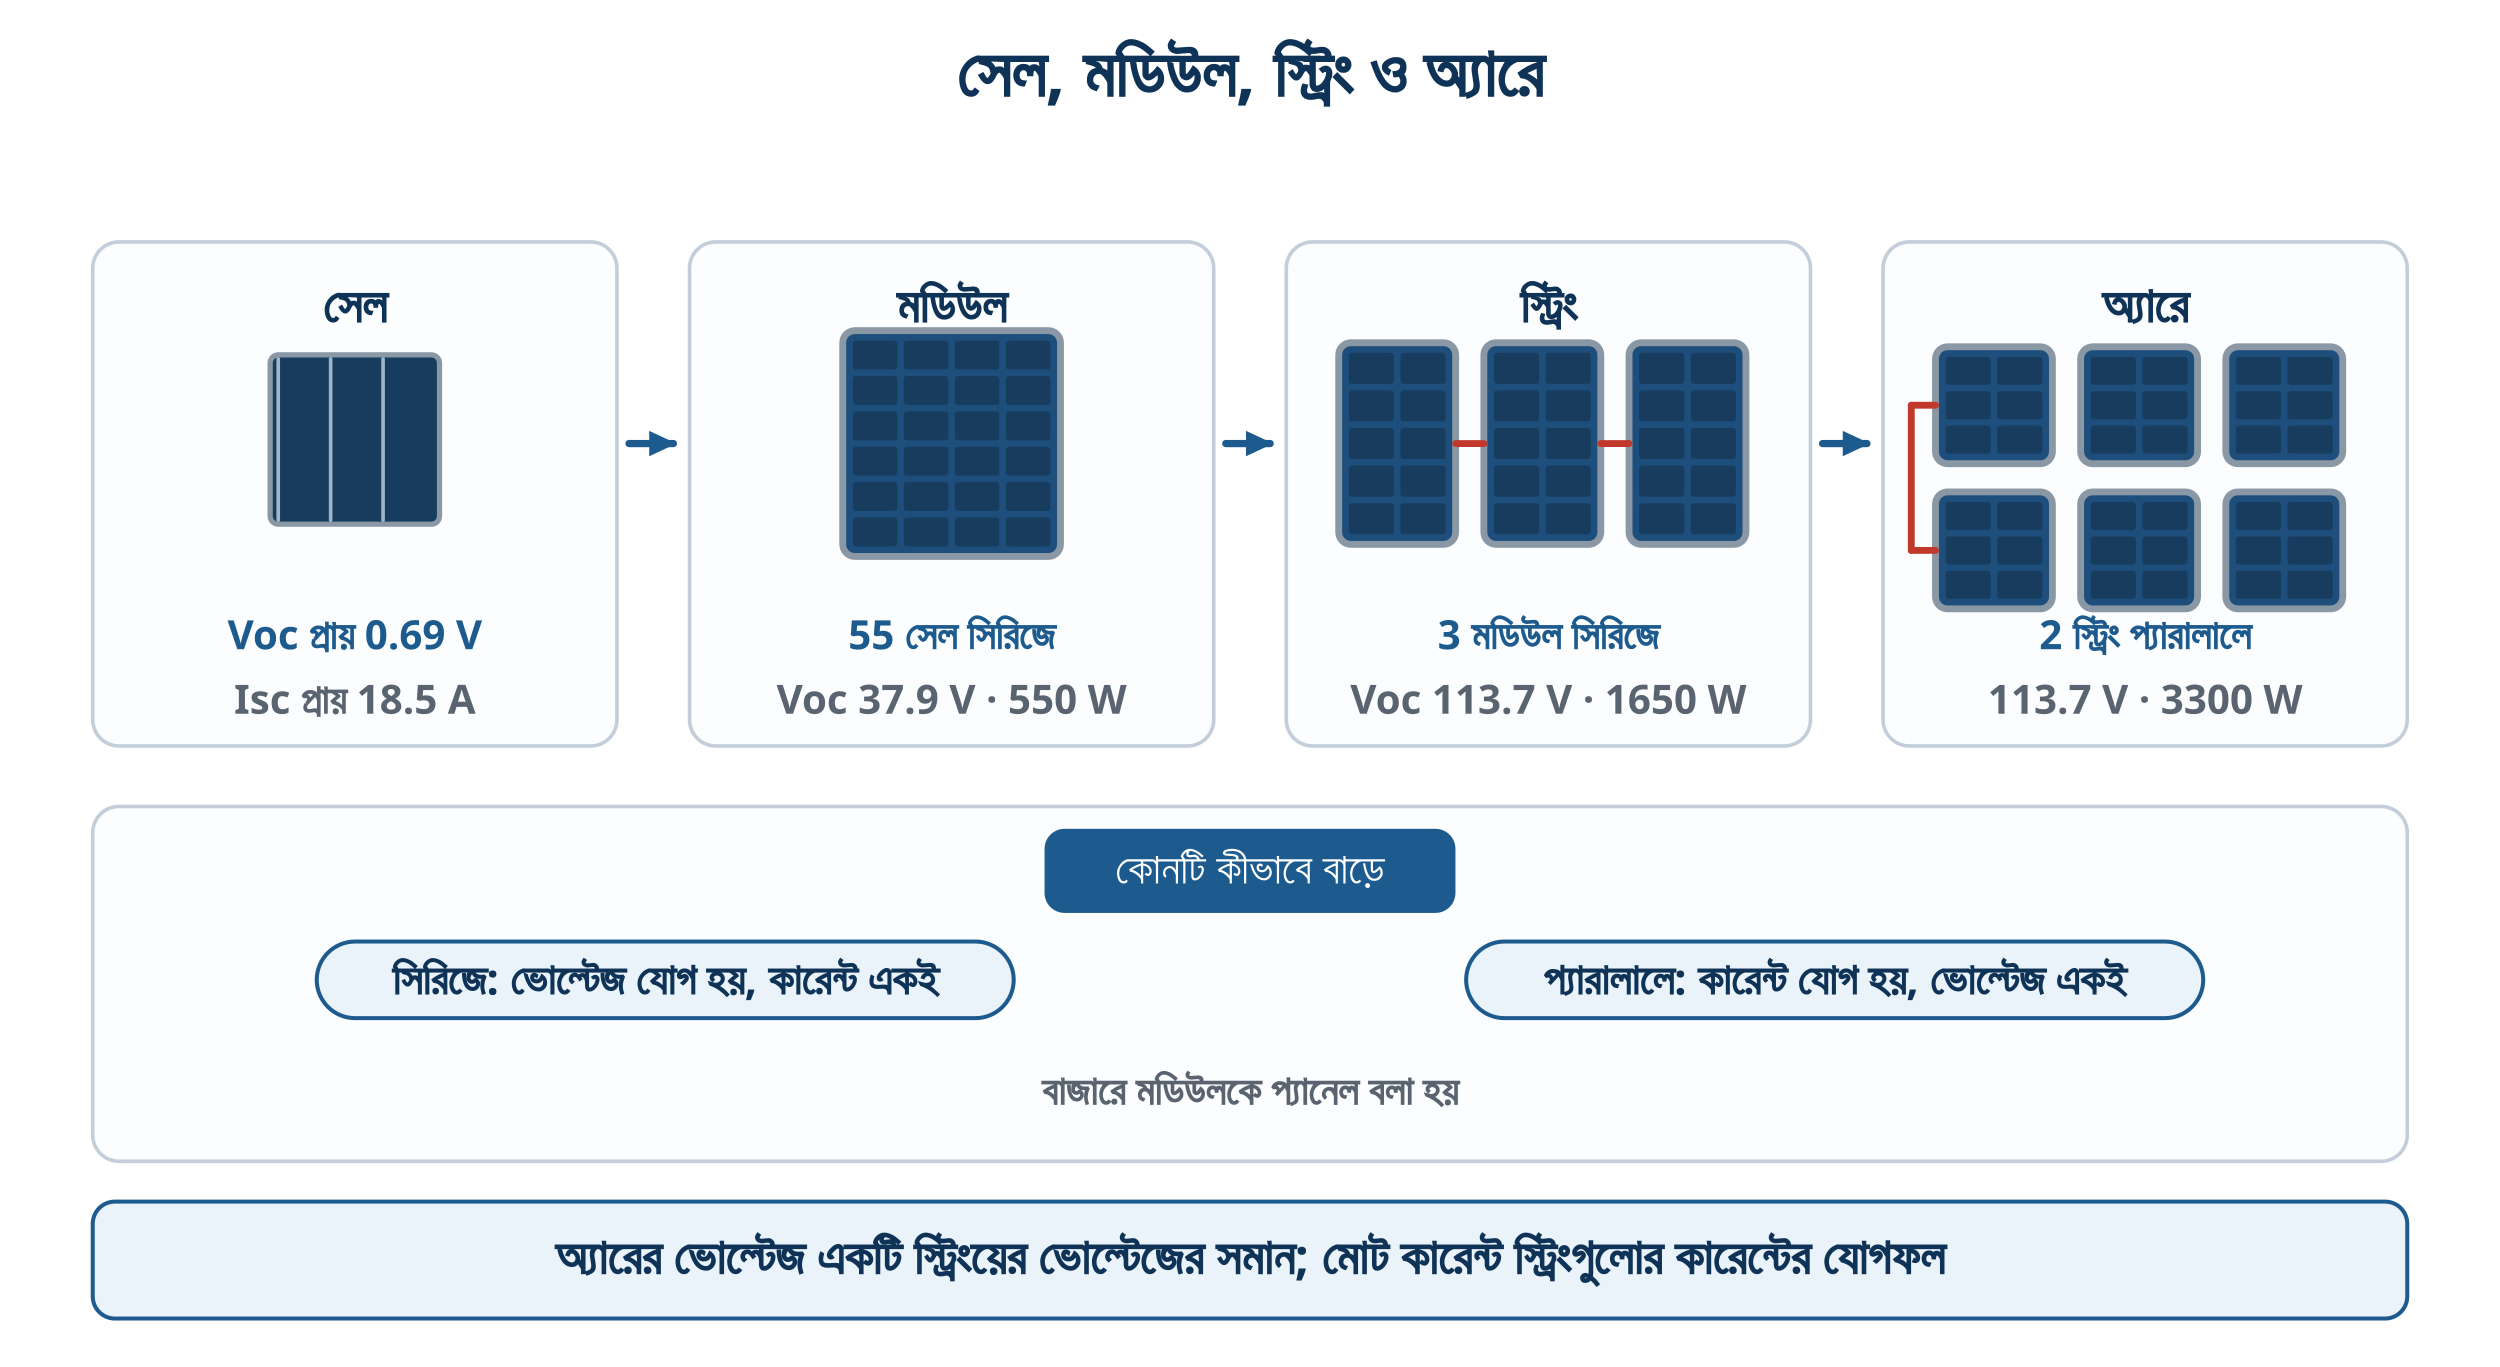
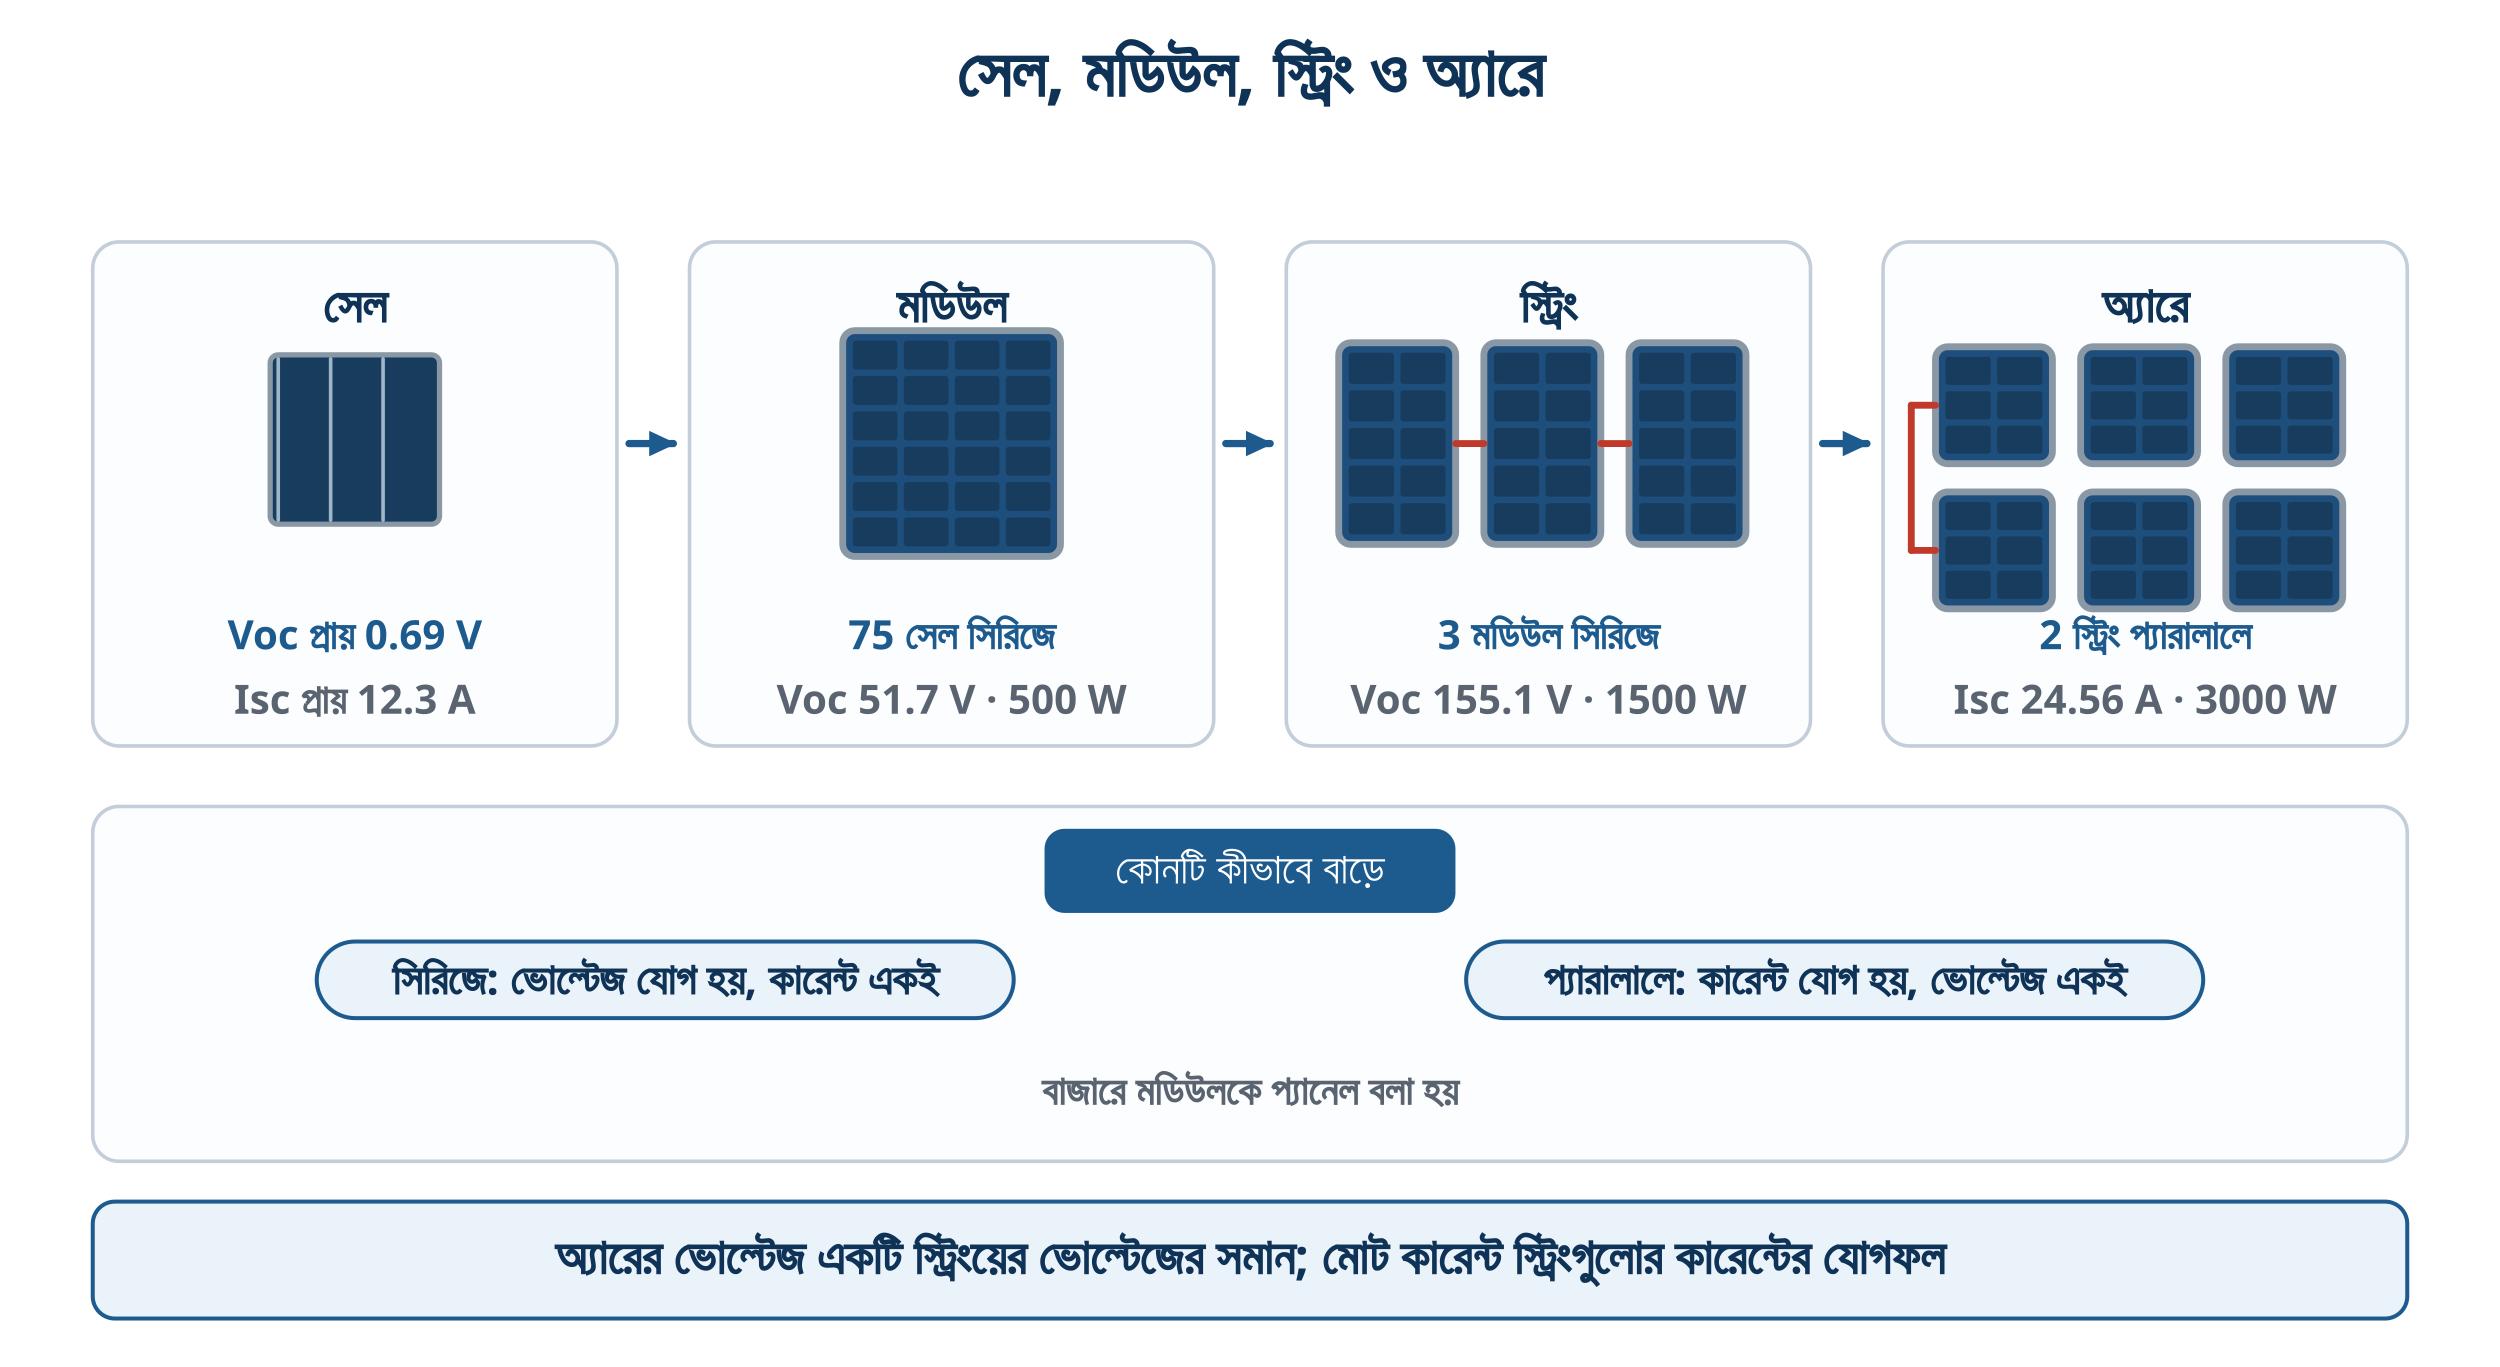
<svg xmlns="http://www.w3.org/2000/svg" width="1240" height="678" viewBox="0 0 1240 678">
  <defs>
    <marker id="arH" viewBox="0 0 10 10" refX="8.5" refY="5" markerUnits="userSpaceOnUse" markerWidth="15" markerHeight="15" orient="auto-start-reverse">
      <path d="M 0.5 0.8 L 9.5 5 L 0.5 9.2 z" fill="#1D5B8F" />
    </marker>
  </defs>
  <rect width="1240" height="678" fill="#FFFFFF" />
  <text x="620.0" y="48.0" font-family="Kalpurush" font-size="34" font-weight="700" fill="#0F3357" text-anchor="middle">সেল, মডিউল, স্ট্রিং ও অ্যারে</text>
  <rect x="46.0" y="120.0" width="260.0" height="250.0" rx="13" fill="#FCFDFE" stroke="#C3CEDA" stroke-width="1.8" />
  <rect x="342.0" y="120.0" width="260.0" height="250.0" rx="13" fill="#FCFDFE" stroke="#C3CEDA" stroke-width="1.8" />
  <rect x="638.0" y="120.0" width="260.0" height="250.0" rx="13" fill="#FCFDFE" stroke="#C3CEDA" stroke-width="1.8" />
  <rect x="934.0" y="120.0" width="260.0" height="250.0" rx="13" fill="#FCFDFE" stroke="#C3CEDA" stroke-width="1.8" />
  <rect x="134.0" y="176.0" width="84.0" height="84.0" rx="4" fill="#173C5E" stroke="#8A98A5" stroke-width="2.6" />
  <path d="M 138 178 L 138 258" fill="none" stroke="#9FB6C8" stroke-width="1.8" stroke-linecap="round" stroke-linejoin="round" />
  <path d="M 164 178 L 164 258" fill="none" stroke="#9FB6C8" stroke-width="1.8" stroke-linecap="round" stroke-linejoin="round" />
  <path d="M 190 178 L 190 258" fill="none" stroke="#9FB6C8" stroke-width="1.8" stroke-linecap="round" stroke-linejoin="round" />
  <rect x="418.0" y="164.0" width="108.0" height="112.0" rx="6" fill="#1D4E7C" stroke="#8A98A5" stroke-width="3.4" />
  <rect x="423.0" y="169.0" width="22.1" height="14.3" rx="1.5" fill="#173C5E" stroke="none" stroke-width="0" />
  <rect x="448.3" y="169.0" width="22.1" height="14.3" rx="1.5" fill="#173C5E" stroke="none" stroke-width="0" />
  <rect x="473.6" y="169.0" width="22.1" height="14.3" rx="1.5" fill="#173C5E" stroke="none" stroke-width="0" />
  <rect x="498.9" y="169.0" width="22.1" height="14.3" rx="1.5" fill="#173C5E" stroke="none" stroke-width="0" />
  <rect x="423.0" y="186.5" width="22.1" height="14.3" rx="1.5" fill="#173C5E" stroke="none" stroke-width="0" />
  <rect x="448.3" y="186.5" width="22.1" height="14.3" rx="1.5" fill="#173C5E" stroke="none" stroke-width="0" />
  <rect x="473.6" y="186.5" width="22.1" height="14.3" rx="1.5" fill="#173C5E" stroke="none" stroke-width="0" />
  <rect x="498.9" y="186.5" width="22.1" height="14.3" rx="1.5" fill="#173C5E" stroke="none" stroke-width="0" />
  <rect x="423.0" y="204.1" width="22.1" height="14.3" rx="1.5" fill="#173C5E" stroke="none" stroke-width="0" />
  <rect x="448.3" y="204.1" width="22.1" height="14.3" rx="1.5" fill="#173C5E" stroke="none" stroke-width="0" />
  <rect x="473.6" y="204.1" width="22.1" height="14.3" rx="1.5" fill="#173C5E" stroke="none" stroke-width="0" />
  <rect x="498.9" y="204.1" width="22.1" height="14.3" rx="1.5" fill="#173C5E" stroke="none" stroke-width="0" />
  <rect x="423.0" y="221.6" width="22.1" height="14.3" rx="1.5" fill="#173C5E" stroke="none" stroke-width="0" />
  <rect x="448.3" y="221.6" width="22.1" height="14.3" rx="1.5" fill="#173C5E" stroke="none" stroke-width="0" />
  <rect x="473.6" y="221.6" width="22.1" height="14.3" rx="1.5" fill="#173C5E" stroke="none" stroke-width="0" />
  <rect x="498.9" y="221.6" width="22.1" height="14.3" rx="1.5" fill="#173C5E" stroke="none" stroke-width="0" />
  <rect x="423.0" y="239.1" width="22.1" height="14.3" rx="1.5" fill="#173C5E" stroke="none" stroke-width="0" />
  <rect x="448.3" y="239.1" width="22.1" height="14.3" rx="1.5" fill="#173C5E" stroke="none" stroke-width="0" />
  <rect x="473.6" y="239.1" width="22.1" height="14.3" rx="1.5" fill="#173C5E" stroke="none" stroke-width="0" />
  <rect x="498.9" y="239.1" width="22.1" height="14.3" rx="1.5" fill="#173C5E" stroke="none" stroke-width="0" />
  <rect x="423.0" y="256.7" width="22.1" height="14.3" rx="1.5" fill="#173C5E" stroke="none" stroke-width="0" />
  <rect x="448.3" y="256.7" width="22.1" height="14.3" rx="1.5" fill="#173C5E" stroke="none" stroke-width="0" />
  <rect x="473.6" y="256.7" width="22.1" height="14.3" rx="1.5" fill="#173C5E" stroke="none" stroke-width="0" />
  <rect x="498.9" y="256.7" width="22.1" height="14.3" rx="1.5" fill="#173C5E" stroke="none" stroke-width="0" />
  <rect x="664.0" y="170.0" width="58.0" height="100.0" rx="6" fill="#1D4E7C" stroke="#8A98A5" stroke-width="3.4" />
  <rect x="669.0" y="175.0" width="22.4" height="15.4" rx="1.5" fill="#173C5E" stroke="none" stroke-width="0" />
  <rect x="694.6" y="175.0" width="22.4" height="15.4" rx="1.5" fill="#173C5E" stroke="none" stroke-width="0" />
  <rect x="669.0" y="193.6" width="22.4" height="15.4" rx="1.5" fill="#173C5E" stroke="none" stroke-width="0" />
  <rect x="694.6" y="193.6" width="22.4" height="15.4" rx="1.5" fill="#173C5E" stroke="none" stroke-width="0" />
  <rect x="669.0" y="212.3" width="22.4" height="15.4" rx="1.5" fill="#173C5E" stroke="none" stroke-width="0" />
  <rect x="694.6" y="212.3" width="22.4" height="15.4" rx="1.5" fill="#173C5E" stroke="none" stroke-width="0" />
  <rect x="669.0" y="230.9" width="22.4" height="15.4" rx="1.5" fill="#173C5E" stroke="none" stroke-width="0" />
  <rect x="694.6" y="230.9" width="22.4" height="15.4" rx="1.5" fill="#173C5E" stroke="none" stroke-width="0" />
  <rect x="669.0" y="249.6" width="22.4" height="15.4" rx="1.5" fill="#173C5E" stroke="none" stroke-width="0" />
  <rect x="694.6" y="249.6" width="22.4" height="15.4" rx="1.5" fill="#173C5E" stroke="none" stroke-width="0" />
  <rect x="736.0" y="170.0" width="58.0" height="100.0" rx="6" fill="#1D4E7C" stroke="#8A98A5" stroke-width="3.4" />
  <rect x="741.0" y="175.0" width="22.4" height="15.4" rx="1.5" fill="#173C5E" stroke="none" stroke-width="0" />
  <rect x="766.6" y="175.0" width="22.4" height="15.4" rx="1.5" fill="#173C5E" stroke="none" stroke-width="0" />
  <rect x="741.0" y="193.6" width="22.4" height="15.4" rx="1.5" fill="#173C5E" stroke="none" stroke-width="0" />
  <rect x="766.6" y="193.6" width="22.4" height="15.4" rx="1.5" fill="#173C5E" stroke="none" stroke-width="0" />
  <rect x="741.0" y="212.3" width="22.4" height="15.4" rx="1.5" fill="#173C5E" stroke="none" stroke-width="0" />
  <rect x="766.6" y="212.3" width="22.4" height="15.4" rx="1.5" fill="#173C5E" stroke="none" stroke-width="0" />
  <rect x="741.0" y="230.9" width="22.4" height="15.4" rx="1.5" fill="#173C5E" stroke="none" stroke-width="0" />
  <rect x="766.6" y="230.9" width="22.4" height="15.4" rx="1.5" fill="#173C5E" stroke="none" stroke-width="0" />
  <rect x="741.0" y="249.6" width="22.4" height="15.4" rx="1.5" fill="#173C5E" stroke="none" stroke-width="0" />
  <rect x="766.6" y="249.6" width="22.4" height="15.4" rx="1.5" fill="#173C5E" stroke="none" stroke-width="0" />
  <rect x="808.0" y="170.0" width="58.0" height="100.0" rx="6" fill="#1D4E7C" stroke="#8A98A5" stroke-width="3.4" />
  <rect x="813.0" y="175.0" width="22.4" height="15.4" rx="1.5" fill="#173C5E" stroke="none" stroke-width="0" />
  <rect x="838.6" y="175.0" width="22.4" height="15.4" rx="1.5" fill="#173C5E" stroke="none" stroke-width="0" />
  <rect x="813.0" y="193.6" width="22.4" height="15.4" rx="1.5" fill="#173C5E" stroke="none" stroke-width="0" />
  <rect x="838.6" y="193.6" width="22.4" height="15.4" rx="1.5" fill="#173C5E" stroke="none" stroke-width="0" />
  <rect x="813.0" y="212.3" width="22.4" height="15.4" rx="1.5" fill="#173C5E" stroke="none" stroke-width="0" />
  <rect x="838.6" y="212.3" width="22.4" height="15.4" rx="1.5" fill="#173C5E" stroke="none" stroke-width="0" />
  <rect x="813.0" y="230.9" width="22.4" height="15.4" rx="1.5" fill="#173C5E" stroke="none" stroke-width="0" />
  <rect x="838.6" y="230.9" width="22.4" height="15.4" rx="1.5" fill="#173C5E" stroke="none" stroke-width="0" />
  <rect x="813.0" y="249.6" width="22.4" height="15.4" rx="1.5" fill="#173C5E" stroke="none" stroke-width="0" />
  <rect x="838.6" y="249.6" width="22.4" height="15.4" rx="1.5" fill="#173C5E" stroke="none" stroke-width="0" />
  <path d="M 722 220 L 736 220" fill="none" stroke="#C0392B" stroke-width="3.4" stroke-linecap="round" stroke-linejoin="round" />
  <path d="M 794 220 L 808 220" fill="none" stroke="#C0392B" stroke-width="3.4" stroke-linecap="round" stroke-linejoin="round" />
  <rect x="960.0" y="172.0" width="58.0" height="58.0" rx="6" fill="#1D4E7C" stroke="#8A98A5" stroke-width="3.4" />
  <rect x="965.0" y="177.0" width="22.4" height="13.9" rx="1.5" fill="#173C5E" stroke="none" stroke-width="0" />
  <rect x="990.6" y="177.0" width="22.4" height="13.9" rx="1.5" fill="#173C5E" stroke="none" stroke-width="0" />
  <rect x="965.0" y="194.1" width="22.4" height="13.9" rx="1.5" fill="#173C5E" stroke="none" stroke-width="0" />
  <rect x="990.6" y="194.1" width="22.4" height="13.9" rx="1.5" fill="#173C5E" stroke="none" stroke-width="0" />
  <rect x="965.0" y="211.1" width="22.4" height="13.9" rx="1.5" fill="#173C5E" stroke="none" stroke-width="0" />
  <rect x="990.6" y="211.1" width="22.4" height="13.9" rx="1.5" fill="#173C5E" stroke="none" stroke-width="0" />
  <rect x="1032.0" y="172.0" width="58.0" height="58.0" rx="6" fill="#1D4E7C" stroke="#8A98A5" stroke-width="3.4" />
  <rect x="1037.0" y="177.0" width="22.4" height="13.9" rx="1.5" fill="#173C5E" stroke="none" stroke-width="0" />
  <rect x="1062.6" y="177.0" width="22.4" height="13.9" rx="1.5" fill="#173C5E" stroke="none" stroke-width="0" />
  <rect x="1037.0" y="194.1" width="22.4" height="13.9" rx="1.5" fill="#173C5E" stroke="none" stroke-width="0" />
  <rect x="1062.6" y="194.1" width="22.4" height="13.9" rx="1.5" fill="#173C5E" stroke="none" stroke-width="0" />
  <rect x="1037.0" y="211.1" width="22.4" height="13.9" rx="1.5" fill="#173C5E" stroke="none" stroke-width="0" />
  <rect x="1062.6" y="211.1" width="22.4" height="13.9" rx="1.5" fill="#173C5E" stroke="none" stroke-width="0" />
  <rect x="1104.0" y="172.0" width="58.0" height="58.0" rx="6" fill="#1D4E7C" stroke="#8A98A5" stroke-width="3.4" />
  <rect x="1109.0" y="177.0" width="22.4" height="13.9" rx="1.5" fill="#173C5E" stroke="none" stroke-width="0" />
  <rect x="1134.6" y="177.0" width="22.4" height="13.9" rx="1.5" fill="#173C5E" stroke="none" stroke-width="0" />
  <rect x="1109.0" y="194.1" width="22.4" height="13.9" rx="1.5" fill="#173C5E" stroke="none" stroke-width="0" />
  <rect x="1134.6" y="194.1" width="22.4" height="13.9" rx="1.5" fill="#173C5E" stroke="none" stroke-width="0" />
  <rect x="1109.0" y="211.1" width="22.4" height="13.9" rx="1.5" fill="#173C5E" stroke="none" stroke-width="0" />
  <rect x="1134.6" y="211.1" width="22.4" height="13.9" rx="1.5" fill="#173C5E" stroke="none" stroke-width="0" />
  <rect x="960.0" y="244.0" width="58.0" height="58.0" rx="6" fill="#1D4E7C" stroke="#8A98A5" stroke-width="3.4" />
  <rect x="965.0" y="249.0" width="22.4" height="13.9" rx="1.5" fill="#173C5E" stroke="none" stroke-width="0" />
  <rect x="990.6" y="249.0" width="22.4" height="13.9" rx="1.5" fill="#173C5E" stroke="none" stroke-width="0" />
  <rect x="965.0" y="266.1" width="22.4" height="13.9" rx="1.5" fill="#173C5E" stroke="none" stroke-width="0" />
  <rect x="990.6" y="266.1" width="22.4" height="13.9" rx="1.5" fill="#173C5E" stroke="none" stroke-width="0" />
  <rect x="965.0" y="283.1" width="22.4" height="13.9" rx="1.5" fill="#173C5E" stroke="none" stroke-width="0" />
  <rect x="990.6" y="283.1" width="22.4" height="13.9" rx="1.5" fill="#173C5E" stroke="none" stroke-width="0" />
  <rect x="1032.0" y="244.0" width="58.0" height="58.0" rx="6" fill="#1D4E7C" stroke="#8A98A5" stroke-width="3.4" />
  <rect x="1037.0" y="249.0" width="22.4" height="13.9" rx="1.5" fill="#173C5E" stroke="none" stroke-width="0" />
  <rect x="1062.6" y="249.0" width="22.4" height="13.9" rx="1.5" fill="#173C5E" stroke="none" stroke-width="0" />
  <rect x="1037.0" y="266.1" width="22.4" height="13.9" rx="1.5" fill="#173C5E" stroke="none" stroke-width="0" />
  <rect x="1062.6" y="266.1" width="22.4" height="13.9" rx="1.5" fill="#173C5E" stroke="none" stroke-width="0" />
  <rect x="1037.0" y="283.1" width="22.4" height="13.9" rx="1.5" fill="#173C5E" stroke="none" stroke-width="0" />
  <rect x="1062.6" y="283.1" width="22.4" height="13.9" rx="1.5" fill="#173C5E" stroke="none" stroke-width="0" />
  <rect x="1104.0" y="244.0" width="58.0" height="58.0" rx="6" fill="#1D4E7C" stroke="#8A98A5" stroke-width="3.4" />
  <rect x="1109.0" y="249.0" width="22.4" height="13.9" rx="1.5" fill="#173C5E" stroke="none" stroke-width="0" />
  <rect x="1134.6" y="249.0" width="22.4" height="13.9" rx="1.5" fill="#173C5E" stroke="none" stroke-width="0" />
  <rect x="1109.0" y="266.1" width="22.4" height="13.9" rx="1.5" fill="#173C5E" stroke="none" stroke-width="0" />
  <rect x="1134.6" y="266.1" width="22.4" height="13.9" rx="1.5" fill="#173C5E" stroke="none" stroke-width="0" />
  <rect x="1109.0" y="283.1" width="22.4" height="13.9" rx="1.5" fill="#173C5E" stroke="none" stroke-width="0" />
  <rect x="1134.6" y="283.1" width="22.4" height="13.9" rx="1.5" fill="#173C5E" stroke="none" stroke-width="0" />
  <path d="M 948 201 L 948 273" fill="none" stroke="#C0392B" stroke-width="3.4" stroke-linecap="round" stroke-linejoin="round" />
  <path d="M 948 201 L 960 201" fill="none" stroke="#C0392B" stroke-width="3.4" stroke-linecap="round" stroke-linejoin="round" />
  <path d="M 948 273 L 960 273" fill="none" stroke="#C0392B" stroke-width="3.4" stroke-linecap="round" stroke-linejoin="round" />
  <text x="176.0" y="160.0" font-family="Kalpurush" font-size="24.5" font-weight="700" fill="#0F3357" text-anchor="middle">সেল</text>
  <text x="176.0" y="322.0" font-family="Kalpurush" font-size="20" font-weight="700" fill="#1D5B8F" text-anchor="middle">Voc প্রায় 0.69 V</text>
-   <text x="176.0" y="354.0" font-family="Kalpurush" font-size="20" font-weight="700" fill="#5A6470" text-anchor="middle">Isc প্রায় 18.5 A</text>
+   <text x="176.0" y="354.0" font-family="Kalpurush" font-size="20" font-weight="700" fill="#5A6470" text-anchor="middle">Isc প্রায় 12.3 A</text>
  <text x="472.0" y="160.0" font-family="Kalpurush" font-size="24.5" font-weight="700" fill="#0F3357" text-anchor="middle">মডিউল</text>
-   <text x="472.0" y="322.0" font-family="Kalpurush" font-size="20" font-weight="700" fill="#1D5B8F" text-anchor="middle">55 সেল সিরিজে</text>
-   <text x="472.0" y="354.0" font-family="Kalpurush" font-size="20" font-weight="700" fill="#5A6470" text-anchor="middle">Voc 37.9 V · 550 W</text>
+   <text x="472.0" y="322.0" font-family="Kalpurush" font-size="20" font-weight="700" fill="#1D5B8F" text-anchor="middle">75 সেল সিরিজে</text>
+   <text x="472.0" y="354.0" font-family="Kalpurush" font-size="20" font-weight="700" fill="#5A6470" text-anchor="middle">Voc 51.7 V · 500 W</text>
  <text x="768.0" y="160.0" font-family="Kalpurush" font-size="24.5" font-weight="700" fill="#0F3357" text-anchor="middle">স্ট্রিং</text>
  <text x="768.0" y="322.0" font-family="Kalpurush" font-size="20" font-weight="700" fill="#1D5B8F" text-anchor="middle">3 মডিউল সিরিজে</text>
-   <text x="768.0" y="354.0" font-family="Kalpurush" font-size="20" font-weight="700" fill="#5A6470" text-anchor="middle">Voc 113.7 V · 1650 W</text>
+   <text x="768.0" y="354.0" font-family="Kalpurush" font-size="20" font-weight="700" fill="#5A6470" text-anchor="middle">Voc 155.1 V · 1500 W</text>
  <text x="1064.0" y="160.0" font-family="Kalpurush" font-size="24.5" font-weight="700" fill="#0F3357" text-anchor="middle">অ্যারে</text>
  <text x="1064.0" y="322.0" font-family="Kalpurush" font-size="20" font-weight="700" fill="#1D5B8F" text-anchor="middle">2 স্ট্রিং প্যারালালে</text>
-   <text x="1064.0" y="354.0" font-family="Kalpurush" font-size="20" font-weight="700" fill="#5A6470" text-anchor="middle">113.7 V · 3300 W</text>
+   <text x="1064.0" y="354.0" font-family="Kalpurush" font-size="20" font-weight="700" fill="#5A6470" text-anchor="middle">Isc 24.56 A · 3000 W</text>
  <path d="M 312 220 L 334 220" fill="none" stroke="#1D5B8F" stroke-width="3.6" stroke-linecap="round" stroke-linejoin="round" marker-end="url(#arH)" />
  <path d="M 608 220 L 630 220" fill="none" stroke="#1D5B8F" stroke-width="3.6" stroke-linecap="round" stroke-linejoin="round" marker-end="url(#arH)" />
  <path d="M 904 220 L 926 220" fill="none" stroke="#1D5B8F" stroke-width="3.6" stroke-linecap="round" stroke-linejoin="round" marker-end="url(#arH)" />
  <rect x="46.0" y="400.0" width="1148.0" height="176.0" rx="13" fill="#FCFDFE" stroke="#C3CEDA" stroke-width="1.8" />
  <rect x="519.0" y="412.0" width="202.0" height="39.9" rx="9" fill="#1D5B8F" stroke="#1D5B8F" stroke-width="1.8" />
  <text x="620.0" y="438.2" font-family="Kalpurush" font-size="21.5" font-weight="600" fill="#FFFFFF" text-anchor="middle">কোনটি কীভাবে বাড়ে</text>
  <rect x="157.1" y="467.0" width="345.7" height="38.0" rx="19" fill="#EAF2FA" stroke="#1D5B8F" stroke-width="2" />
  <text x="330.0" y="493.3" font-family="Kalpurush" font-size="21.5" font-weight="700" fill="#0F3357" text-anchor="middle">সিরিজে: ভোল্টেজ যোগ হয়, কারেন্ট একই</text>
  <rect x="727.2" y="467.0" width="365.6" height="38.0" rx="19" fill="#EAF2FA" stroke="#1D5B8F" stroke-width="2" />
  <text x="910.0" y="493.3" font-family="Kalpurush" font-size="21.5" font-weight="700" fill="#0F3357" text-anchor="middle">প্যারালালে: কারেন্ট যোগ হয়, ভোল্টেজ একই</text>
  <text x="620.0" y="548.0" font-family="Kalpurush" font-size="20" font-weight="700" fill="#5A6470" text-anchor="middle">বাজারে মডিউলকে প্যানেল বলা হয়</text>
  <rect x="46.0" y="596.0" width="1148.0" height="58.0" rx="11" fill="#EAF2FA" stroke="#1D5B8F" stroke-width="2" />
  <text x="620.0" y="632.0" font-family="Kalpurush" font-size="24.5" font-weight="700" fill="#0F3357" text-anchor="middle">অ্যারের ভোল্টেজ একটি স্ট্রিংয়ের ভোল্টেজের সমান; মোট কারেন্ট স্ট্রিংগুলোর কারেন্টের যোগফল</text>
</svg>
